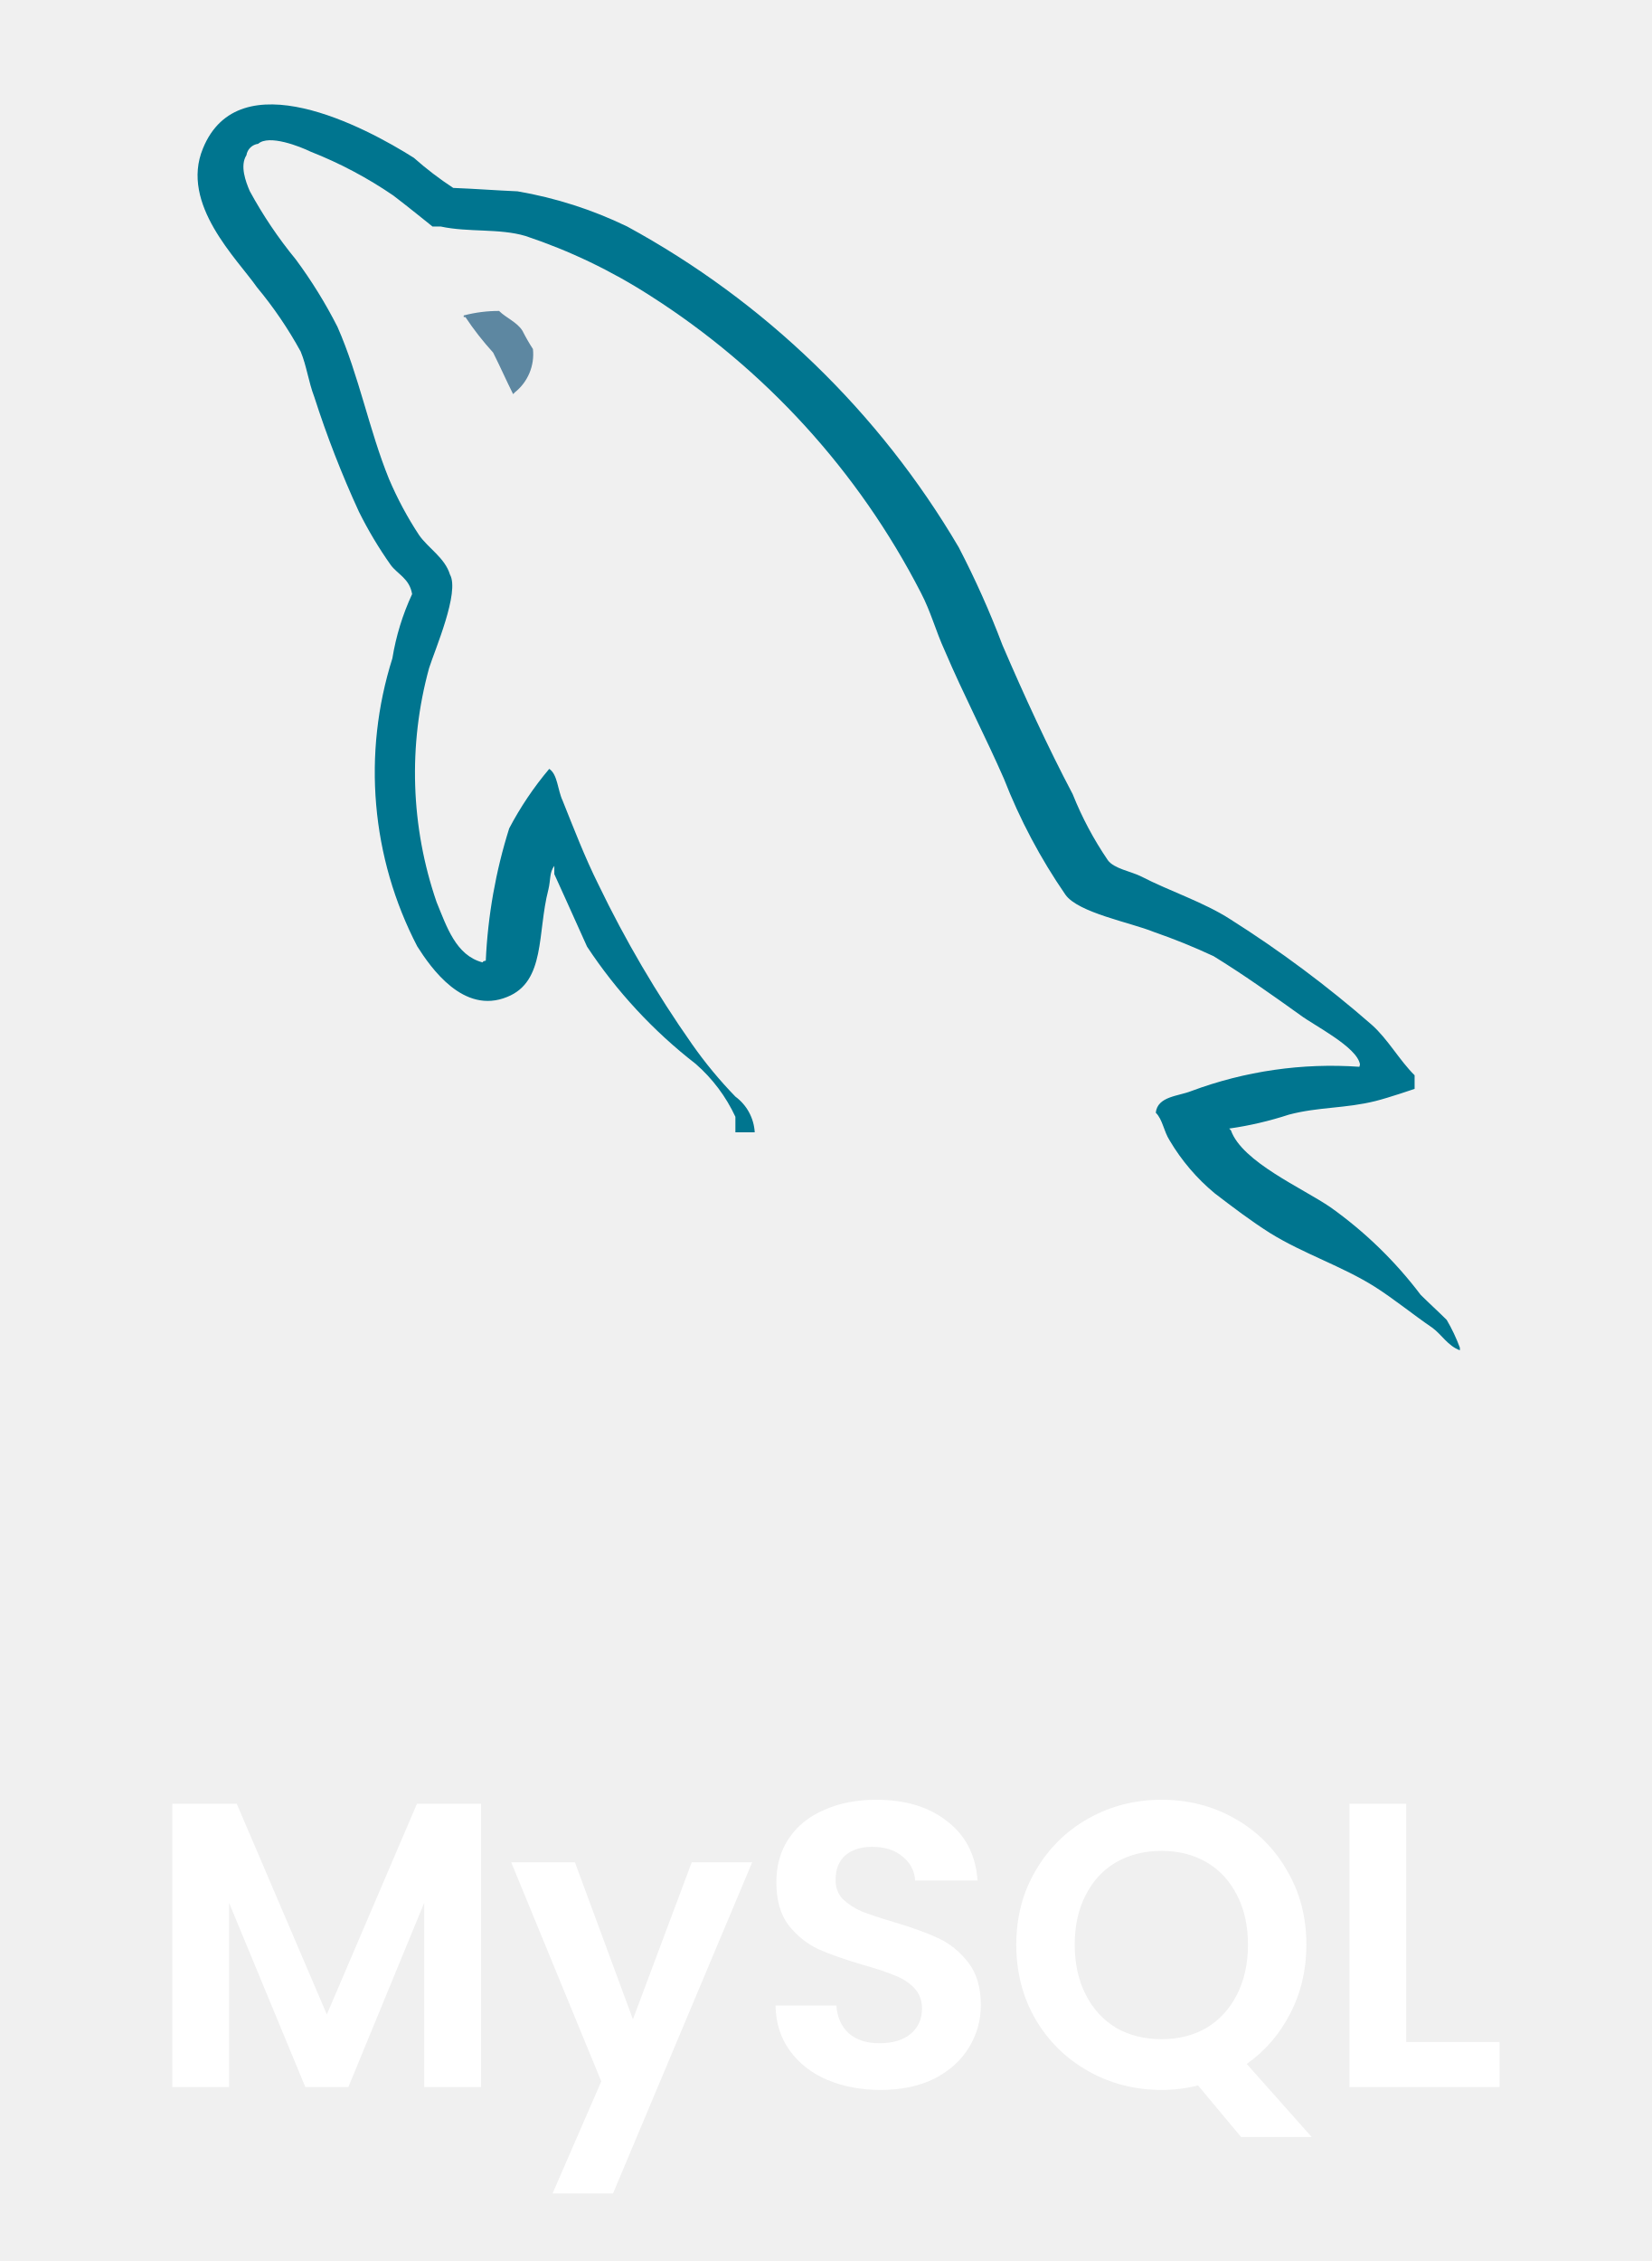
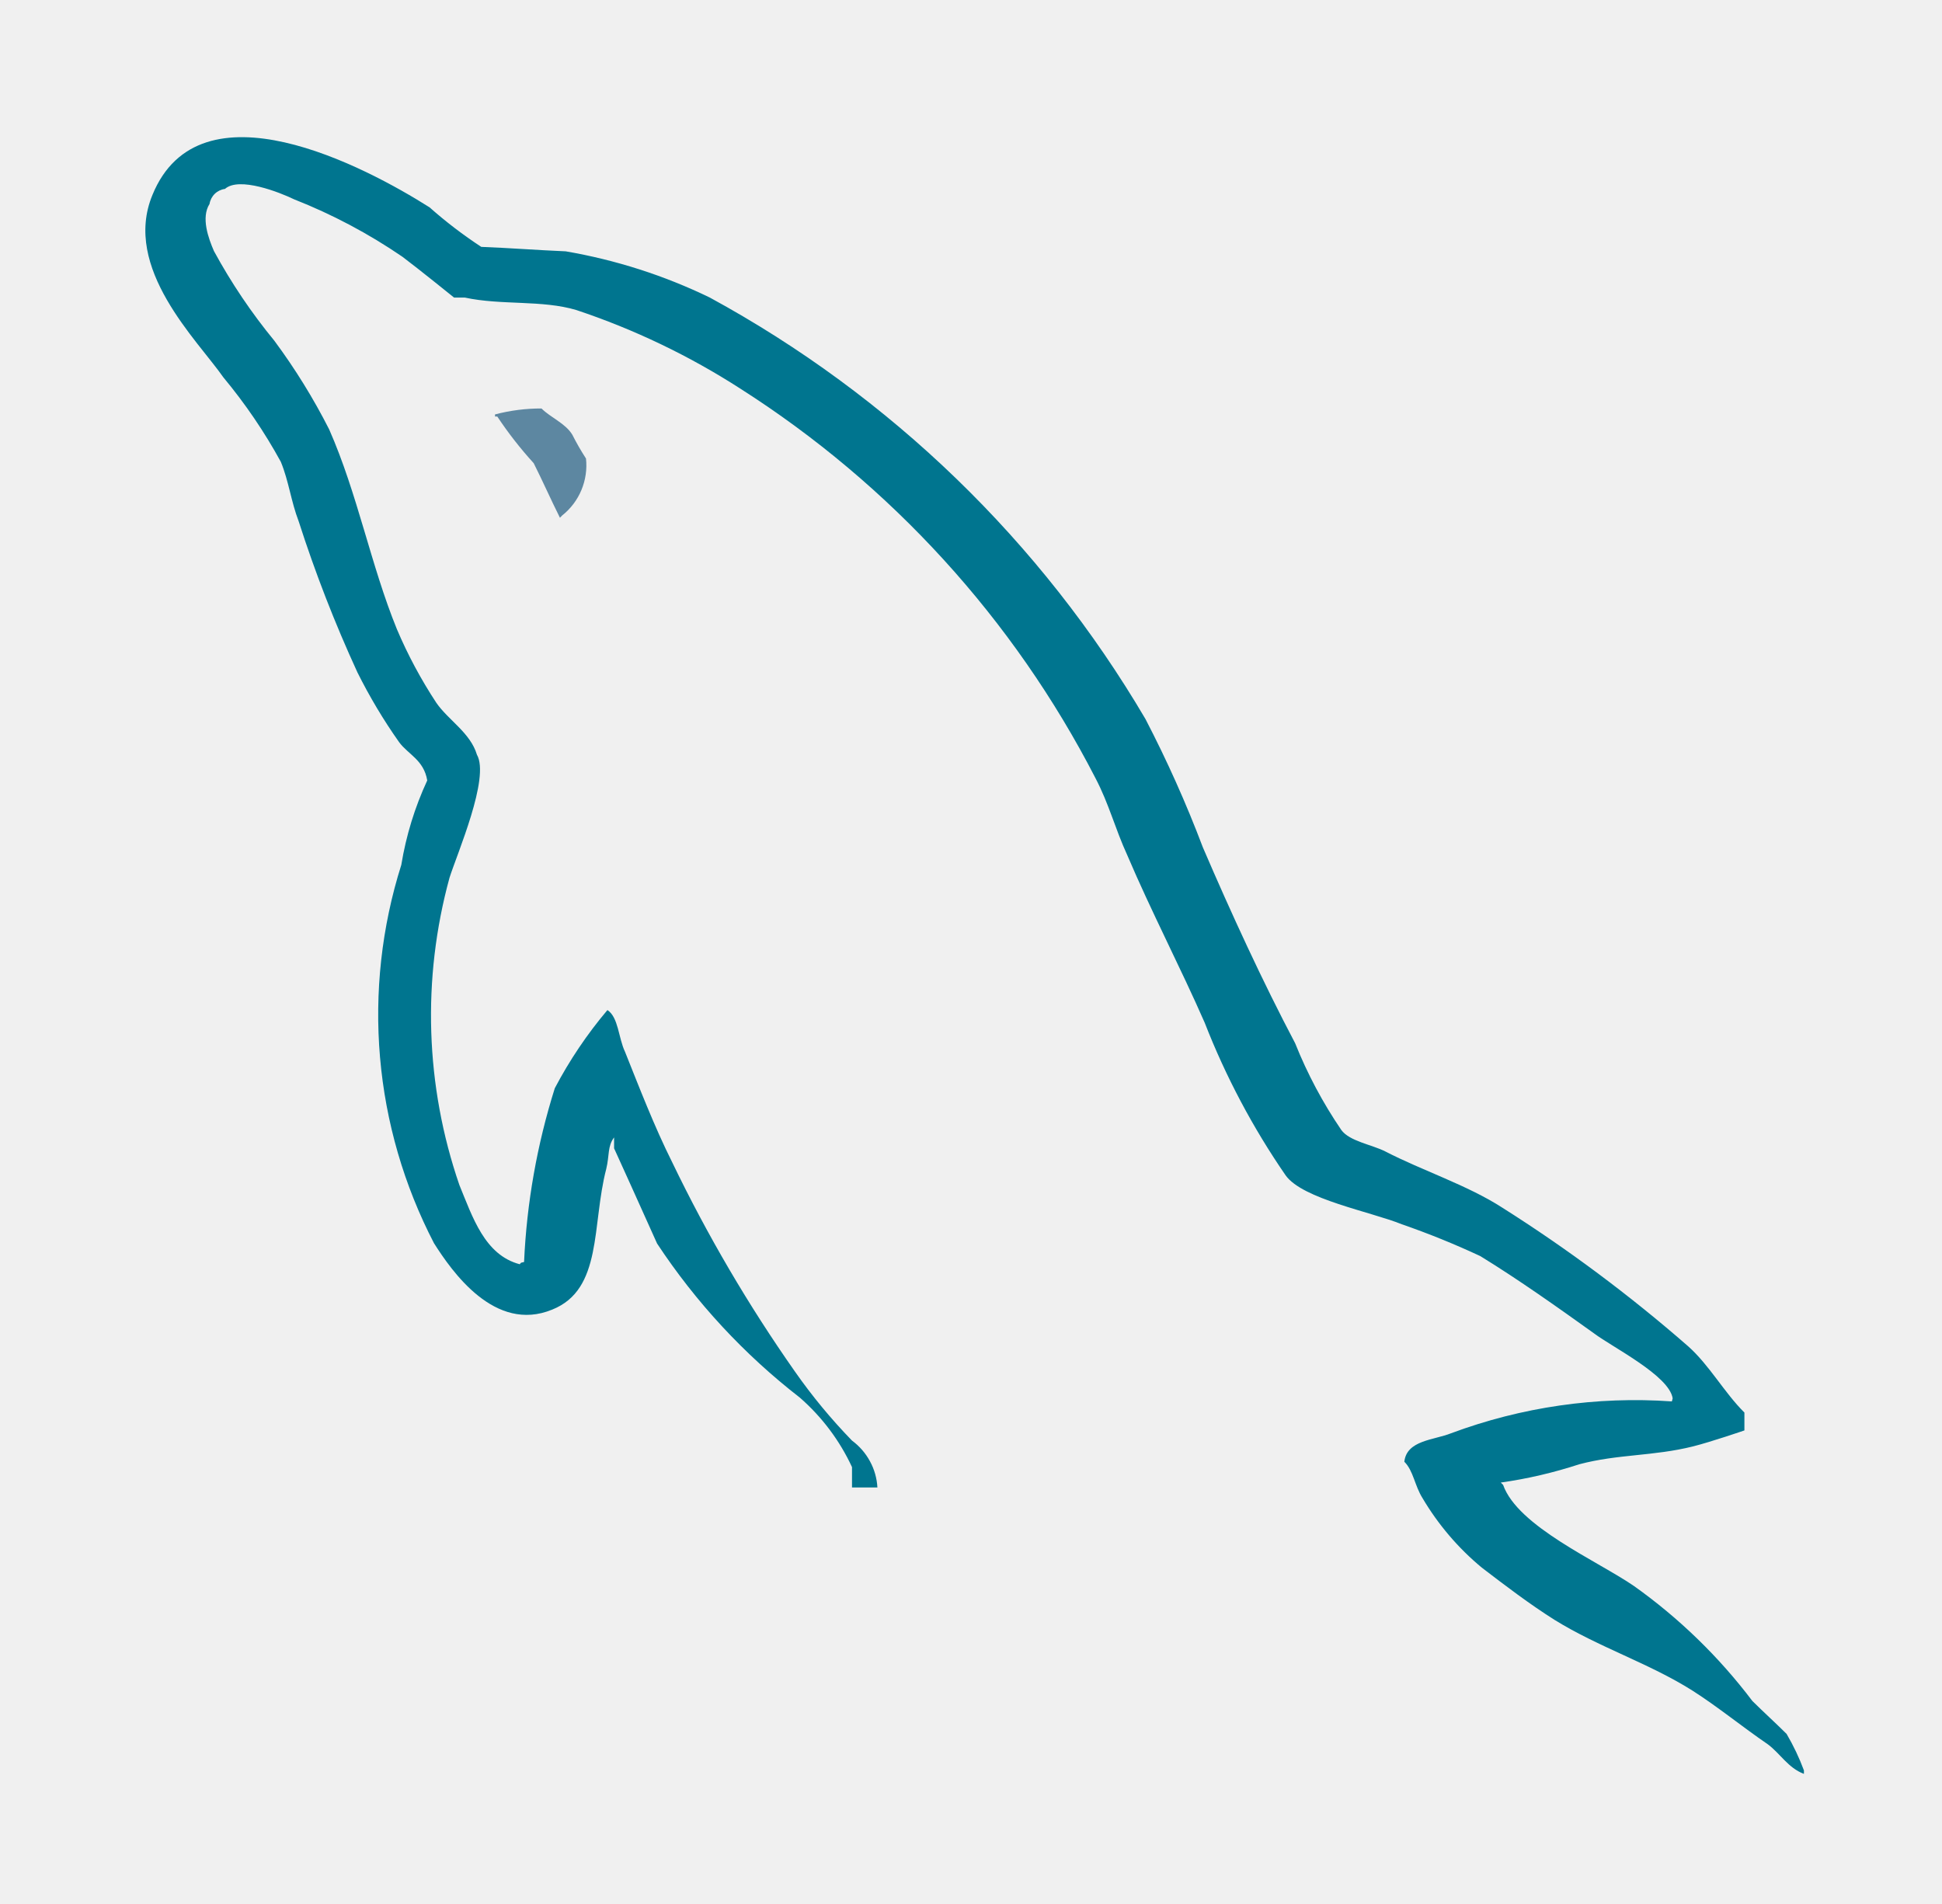
- <svg xmlns="http://www.w3.org/2000/svg" width="57" height="78" viewBox="0 0 57 78" fill="none">
-   <path fill-rule="evenodd" clip-rule="evenodd" d="M17.227 10.727C16.813 10.725 16.4 10.778 16 10.883V10.938H16.059C16.346 11.37 16.666 11.78 17.016 12.164C17.256 12.642 17.466 13.119 17.705 13.597C17.734 13.567 17.764 13.536 17.764 13.536C17.986 13.36 18.16 13.13 18.269 12.869C18.378 12.607 18.42 12.322 18.389 12.041C18.258 11.839 18.138 11.63 18.03 11.416C17.85 11.117 17.461 10.967 17.222 10.728" fill="#5D87A1" />
-   <path fill-rule="evenodd" clip-rule="evenodd" d="M46.906 36.802C44.935 36.663 42.958 36.949 41.106 37.639C40.658 37.819 39.942 37.819 39.88 38.386C40.12 38.625 40.148 39.011 40.359 39.344C40.769 40.037 41.295 40.654 41.914 41.167C42.539 41.645 43.164 42.122 43.828 42.541C44.992 43.261 46.309 43.678 47.444 44.395C48.103 44.814 48.759 45.352 49.419 45.802C49.747 46.041 49.955 46.427 50.373 46.583V46.492C50.25 46.16 50.098 45.84 49.919 45.534C49.62 45.237 49.32 44.967 49.02 44.669C48.144 43.51 47.095 42.492 45.911 41.65C44.953 40.991 42.859 40.087 42.473 38.994L42.413 38.933C43.113 38.834 43.804 38.672 44.477 38.452C45.492 38.183 46.419 38.244 47.464 37.983C47.944 37.862 48.811 37.564 48.811 37.564V37.095C48.276 36.564 47.894 35.853 47.331 35.352C45.801 34.016 44.17 32.8 42.453 31.714C41.536 31.122 40.353 30.741 39.377 30.236C39.023 30.058 38.439 29.97 38.225 29.674C37.739 28.961 37.333 28.198 37.013 27.397C36.156 25.772 35.327 23.97 34.589 22.252C34.153 21.1 33.649 19.974 33.081 18.881C30.341 14.223 26.386 10.397 21.639 7.813C20.441 7.233 19.168 6.825 17.856 6.6C17.116 6.569 16.378 6.511 15.639 6.483C15.162 6.17 14.708 5.824 14.281 5.445C12.591 4.375 8.247 2.075 7.003 5.12C6.206 7.044 8.187 8.934 8.867 9.911C9.44 10.6 9.945 11.342 10.375 12.128C10.583 12.631 10.642 13.164 10.844 13.691C11.277 15.042 11.793 16.367 12.386 17.656C12.703 18.294 13.069 18.906 13.48 19.488C13.719 19.814 14.131 19.956 14.22 20.495C13.893 21.2 13.663 21.946 13.539 22.712C13.023 24.344 12.832 26.061 12.98 27.765C13.127 29.47 13.608 31.128 14.397 32.647C14.866 33.386 15.994 35.013 17.502 34.391C18.831 33.859 18.536 32.173 18.92 30.697C19.008 30.339 18.95 30.105 19.127 29.869V30.156C19.127 30.156 19.881 31.814 20.256 32.656C21.276 34.202 22.543 35.569 24.006 36.703C24.585 37.209 25.051 37.83 25.375 38.527V39.062H26.042C26.028 38.821 25.961 38.585 25.846 38.373C25.731 38.16 25.57 37.975 25.375 37.831C24.828 37.268 24.327 36.662 23.877 36.019C22.654 34.277 21.575 32.438 20.651 30.52C20.183 29.583 19.788 28.555 19.413 27.619C19.241 27.258 19.241 26.712 18.951 26.525C18.418 27.157 17.955 27.845 17.57 28.577C17.104 30.056 16.832 31.591 16.762 33.141C16.648 33.172 16.705 33.141 16.648 33.2C15.728 32.958 15.411 31.962 15.064 31.119C14.168 28.517 14.078 25.704 14.805 23.05C15.005 22.417 15.872 20.424 15.525 19.819C15.351 19.242 14.775 18.913 14.459 18.458C14.056 17.846 13.71 17.199 13.423 16.525C12.738 14.844 12.391 12.969 11.644 11.275C11.23 10.46 10.749 9.682 10.205 8.948C9.603 8.216 9.072 7.427 8.619 6.594C8.475 6.261 8.273 5.717 8.503 5.355C8.519 5.254 8.566 5.161 8.64 5.09C8.713 5.019 8.807 4.974 8.908 4.961C9.28 4.63 10.347 5.052 10.72 5.233C11.724 5.628 12.68 6.135 13.57 6.744C13.973 7.047 14.923 7.814 14.923 7.814H15.205C16.161 8.022 17.236 7.872 18.136 8.142C19.651 8.647 21.097 9.34 22.441 10.205C26.399 12.728 29.618 16.257 31.767 20.431C32.127 21.117 32.278 21.747 32.606 22.462C33.231 23.931 34.013 25.431 34.638 26.859C35.189 28.272 35.902 29.617 36.763 30.866C37.209 31.491 39.005 31.822 39.812 32.15C40.514 32.393 41.202 32.672 41.875 32.986C42.892 33.611 43.906 34.331 44.864 35.017C45.341 35.377 46.836 36.123 46.926 36.722" fill="#00758F" />
-   <path d="M16.598 62.228V72H14.637V65.644L12.02 72H10.536L7.904 65.644V72H5.944V62.228H8.17L11.277 69.494L14.386 62.228H16.598ZM25.955 64.244L21.153 75.668H19.067L20.747 71.804L17.639 64.244H19.837L21.839 69.662L23.869 64.244H25.955ZM30.386 72.098C29.705 72.098 29.089 71.981 28.538 71.748C27.997 71.515 27.567 71.179 27.25 70.74C26.933 70.301 26.769 69.783 26.76 69.186H28.86C28.888 69.587 29.028 69.905 29.28 70.138C29.541 70.371 29.896 70.488 30.344 70.488C30.801 70.488 31.161 70.381 31.422 70.166C31.683 69.942 31.814 69.653 31.814 69.298C31.814 69.009 31.725 68.771 31.548 68.584C31.371 68.397 31.147 68.253 30.876 68.15C30.615 68.038 30.251 67.917 29.784 67.786C29.149 67.599 28.631 67.417 28.23 67.24C27.838 67.053 27.497 66.778 27.208 66.414C26.928 66.041 26.788 65.546 26.788 64.93C26.788 64.351 26.933 63.847 27.222 63.418C27.511 62.989 27.917 62.662 28.44 62.438C28.963 62.205 29.56 62.088 30.232 62.088C31.24 62.088 32.057 62.335 32.682 62.83C33.317 63.315 33.667 63.997 33.732 64.874H31.576C31.557 64.538 31.413 64.263 31.142 64.048C30.881 63.824 30.531 63.712 30.092 63.712C29.709 63.712 29.401 63.81 29.168 64.006C28.944 64.202 28.832 64.487 28.832 64.86C28.832 65.121 28.916 65.341 29.084 65.518C29.261 65.686 29.476 65.826 29.728 65.938C29.989 66.041 30.353 66.162 30.82 66.302C31.455 66.489 31.973 66.675 32.374 66.862C32.775 67.049 33.121 67.329 33.41 67.702C33.699 68.075 33.844 68.565 33.844 69.172C33.844 69.695 33.709 70.18 33.438 70.628C33.167 71.076 32.771 71.435 32.248 71.706C31.725 71.967 31.105 72.098 30.386 72.098ZM42.823 73.722L41.339 71.944C40.928 72.047 40.508 72.098 40.079 72.098C39.164 72.098 38.325 71.883 37.559 71.454C36.794 71.025 36.187 70.432 35.739 69.676C35.291 68.911 35.067 68.047 35.067 67.086C35.067 66.134 35.291 65.28 35.739 64.524C36.187 63.759 36.794 63.161 37.559 62.732C38.325 62.303 39.164 62.088 40.079 62.088C41.003 62.088 41.843 62.303 42.599 62.732C43.364 63.161 43.967 63.759 44.405 64.524C44.853 65.28 45.077 66.134 45.077 67.086C45.077 67.954 44.891 68.747 44.517 69.466C44.153 70.175 43.654 70.754 43.019 71.202L45.259 73.722H42.823ZM37.083 67.086C37.083 67.739 37.209 68.313 37.461 68.808C37.713 69.303 38.063 69.685 38.511 69.956C38.968 70.217 39.491 70.348 40.079 70.348C40.667 70.348 41.185 70.217 41.633 69.956C42.081 69.685 42.431 69.303 42.683 68.808C42.935 68.313 43.061 67.739 43.061 67.086C43.061 66.433 42.935 65.863 42.683 65.378C42.431 64.883 42.081 64.505 41.633 64.244C41.185 63.983 40.667 63.852 40.079 63.852C39.491 63.852 38.968 63.983 38.511 64.244C38.063 64.505 37.713 64.883 37.461 65.378C37.209 65.863 37.083 66.433 37.083 67.086ZM48.523 70.446H51.743V72H46.563V62.228H48.523V70.446Z" fill="white" />
+ <svg xmlns="http://www.w3.org/2000/svg" width="51" height="50" viewBox="0 0 51 50" fill="none">
+   <path fill-rule="evenodd" clip-rule="evenodd" d="M14.227 10.727C13.813 10.725 13.4 10.778 13 10.883V10.938H13.059C13.346 11.37 13.666 11.78 14.016 12.164C14.256 12.642 14.466 13.119 14.705 13.597C14.734 13.567 14.764 13.536 14.764 13.536C14.986 13.36 15.16 13.13 15.269 12.869C15.378 12.607 15.42 12.322 15.389 12.041C15.258 11.839 15.138 11.63 15.03 11.416C14.85 11.117 14.461 10.967 14.222 10.728" fill="#5D87A1" />
+   <path fill-rule="evenodd" clip-rule="evenodd" d="M43.906 36.802C41.935 36.663 39.958 36.949 38.106 37.639C37.658 37.819 36.942 37.819 36.88 38.386C37.12 38.625 37.149 39.011 37.359 39.344C37.769 40.037 38.295 40.654 38.914 41.167C39.539 41.645 40.164 42.122 40.828 42.541C41.992 43.261 43.309 43.678 44.444 44.395C45.103 44.814 45.76 45.352 46.419 45.802C46.747 46.041 46.955 46.427 47.374 46.583V46.492C47.251 46.16 47.098 45.84 46.919 45.534C46.62 45.237 46.321 44.967 46.02 44.669C45.144 43.51 44.095 42.492 42.911 41.65C41.953 40.991 39.859 40.087 39.474 38.994L39.413 38.933C40.114 38.834 40.804 38.672 41.477 38.452C42.492 38.183 43.419 38.244 44.464 37.983C44.944 37.862 45.811 37.564 45.811 37.564V37.095C45.277 36.564 44.894 35.853 44.331 35.352C42.801 34.016 41.17 32.8 39.453 31.714C38.536 31.122 37.353 30.741 36.377 30.236C36.024 30.058 35.439 29.97 35.225 29.674C34.739 28.961 34.333 28.198 34.013 27.397C33.156 25.772 32.327 23.97 31.589 22.252C31.153 21.1 30.649 19.974 30.081 18.881C27.341 14.223 23.386 10.397 18.639 7.813C17.442 7.233 16.168 6.825 14.856 6.6C14.116 6.569 13.378 6.511 12.639 6.483C12.162 6.17 11.708 5.824 11.281 5.445C9.591 4.375 5.247 2.075 4.003 5.12C3.206 7.044 5.188 8.934 5.867 9.911C6.44 10.6 6.945 11.342 7.375 12.128C7.583 12.631 7.642 13.164 7.844 13.691C8.278 15.042 8.793 16.367 9.386 17.656C9.704 18.294 10.069 18.906 10.48 19.488C10.719 19.814 11.131 19.956 11.22 20.495C10.893 21.2 10.664 21.946 10.539 22.712C10.023 24.344 9.833 26.061 9.98 27.765C10.127 29.47 10.609 31.128 11.397 32.647C11.866 33.386 12.994 35.013 14.502 34.391C15.831 33.859 15.536 32.173 15.921 30.697C16.008 30.339 15.95 30.105 16.127 29.869V30.156C16.127 30.156 16.881 31.814 17.256 32.656C18.276 34.202 19.543 35.569 21.006 36.703C21.585 37.209 22.052 37.83 22.375 38.527V39.062H23.042C23.029 38.821 22.962 38.585 22.846 38.373C22.731 38.16 22.57 37.975 22.375 37.831C21.828 37.268 21.327 36.662 20.877 36.019C19.654 34.277 18.575 32.438 17.652 30.52C17.183 29.583 16.788 28.555 16.413 27.619C16.241 27.258 16.241 26.712 15.952 26.525C15.418 27.157 14.955 27.845 14.57 28.577C14.104 30.056 13.832 31.591 13.763 33.141C13.649 33.172 13.705 33.141 13.649 33.2C12.728 32.958 12.411 31.962 12.064 31.119C11.168 28.517 11.078 25.704 11.805 23.05C12.005 22.417 12.872 20.424 12.525 19.819C12.352 19.242 11.775 18.913 11.46 18.458C11.057 17.846 10.71 17.199 10.424 16.525C9.738 14.844 9.391 12.969 8.644 11.275C8.23 10.46 7.749 9.682 7.205 8.948C6.603 8.216 6.072 7.427 5.619 6.594C5.475 6.261 5.274 5.717 5.503 5.355C5.519 5.254 5.567 5.161 5.64 5.09C5.713 5.019 5.807 4.974 5.908 4.961C6.28 4.63 7.347 5.052 7.72 5.233C8.724 5.628 9.68 6.135 10.57 6.744C10.974 7.047 11.924 7.814 11.924 7.814H12.205C13.161 8.022 14.236 7.872 15.136 8.142C16.651 8.647 18.098 9.34 19.441 10.205C23.4 12.728 26.618 16.257 28.767 20.431C29.127 21.117 29.278 21.747 29.606 22.462C30.231 23.931 31.013 25.431 31.638 26.859C32.189 28.272 32.902 29.617 33.763 30.866C34.209 31.491 36.005 31.822 36.813 32.15C37.514 32.393 38.203 32.672 38.875 32.986C39.892 33.611 40.906 34.331 41.864 35.017C42.341 35.377 43.836 36.123 43.927 36.722" fill="#00758F" />
</svg>
